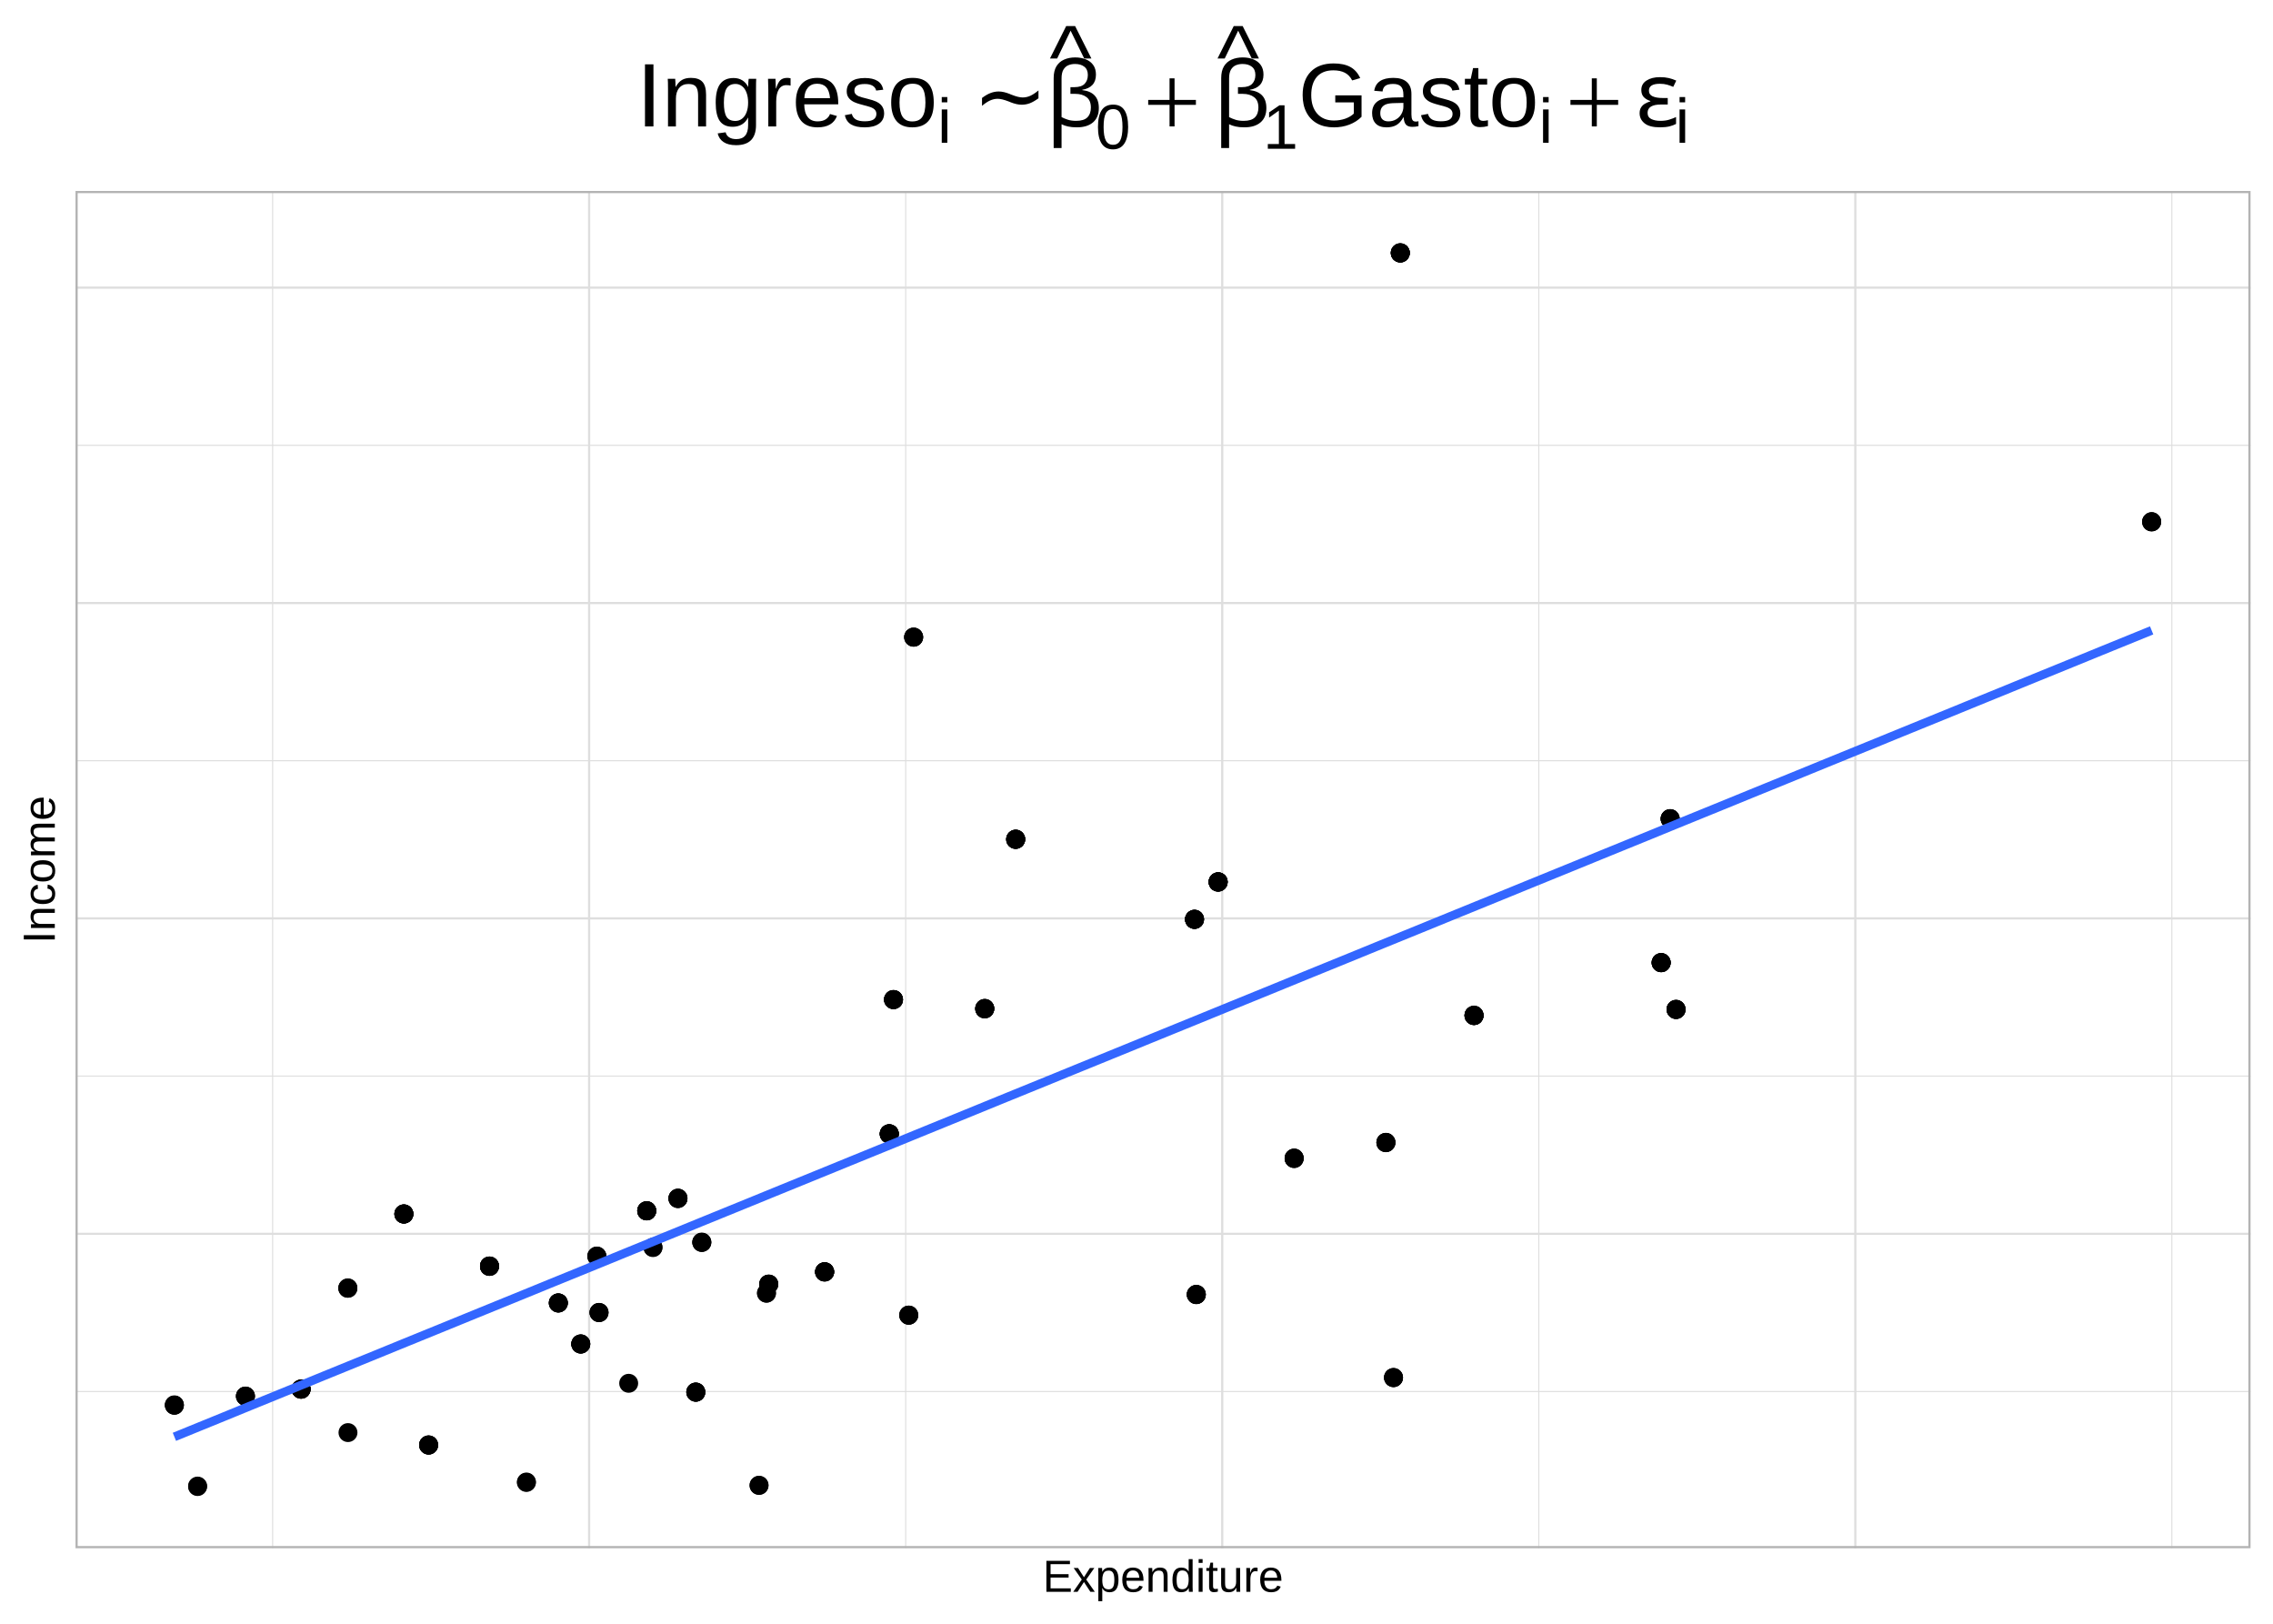
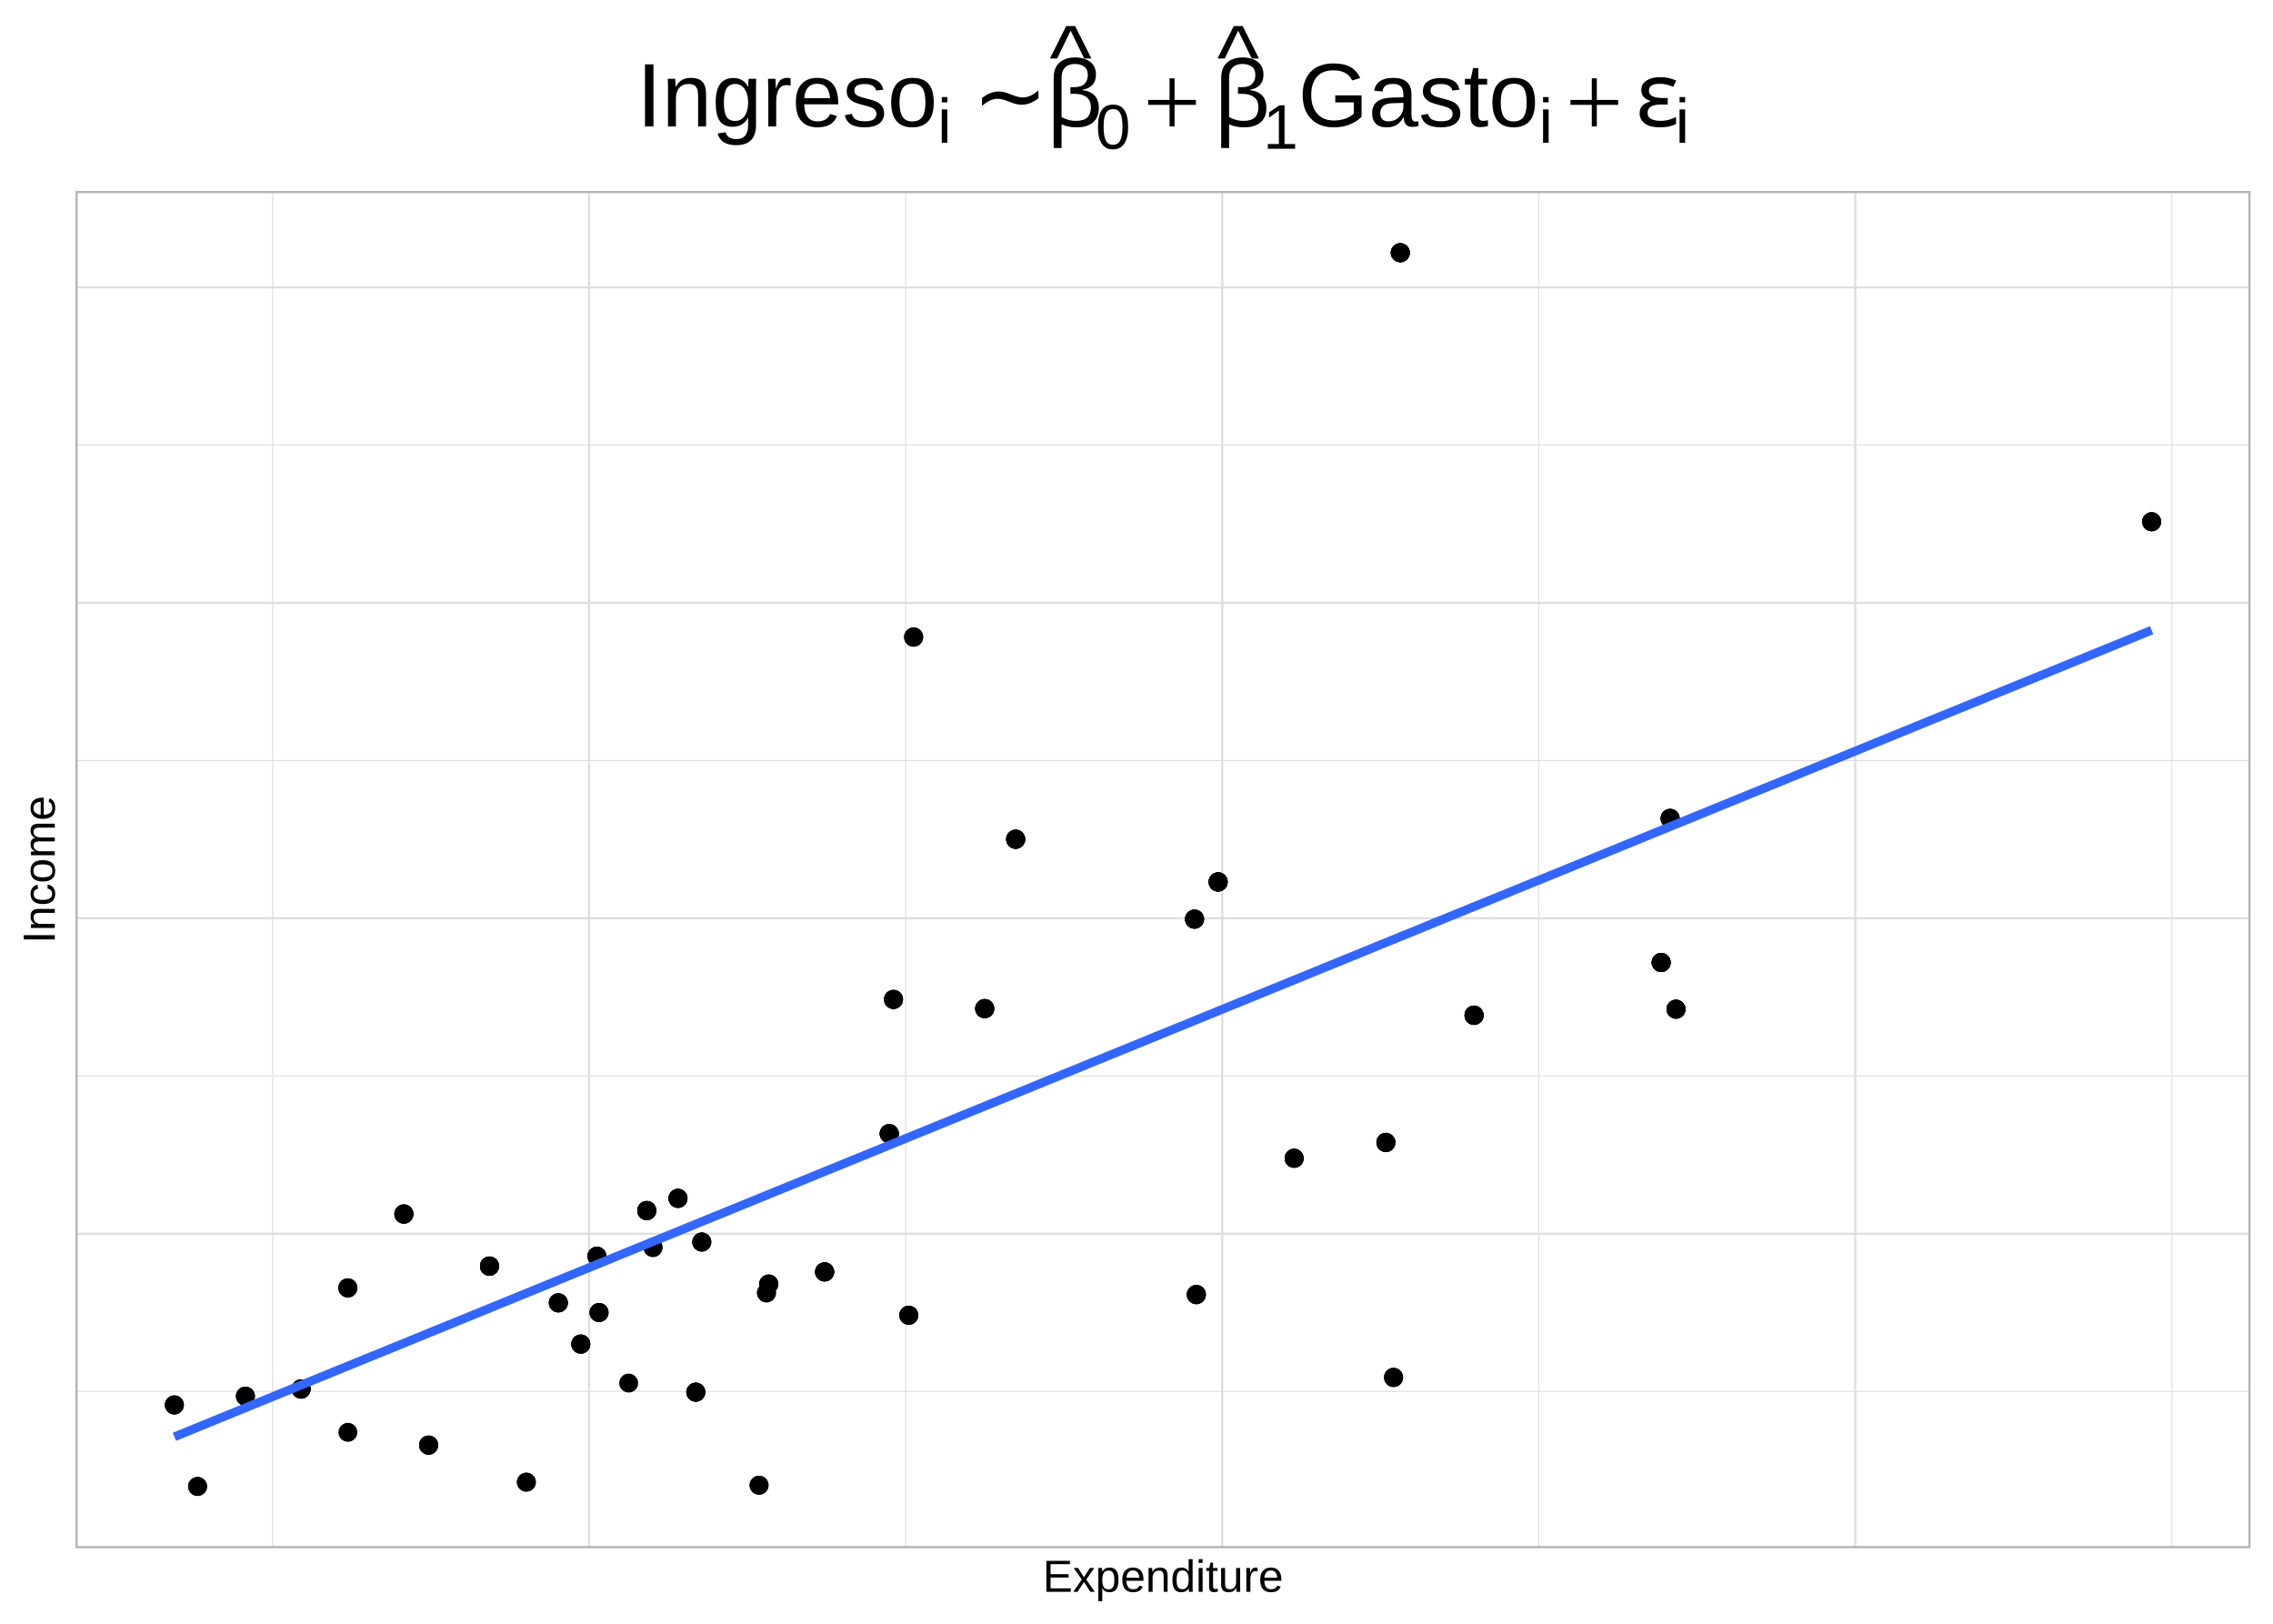
<svg xmlns="http://www.w3.org/2000/svg" width="504.00pt" height="360.00pt" viewBox="0 0 504.00 360.00">
  <g class="svglite">
    <defs>
      <style type="text/css">
    .svglite line, .svglite polyline, .svglite polygon, .svglite path, .svglite rect, .svglite circle {
      fill: none;
      stroke: #000000;
      stroke-linecap: round;
      stroke-linejoin: round;
      stroke-miterlimit: 10.00;
    }
    .svglite text {
      white-space: pre;
    }
    .svglite g.glyphgroup path {
      fill: inherit;
      stroke: none;
    }
  </style>
    </defs>
    <rect width="100%" height="100%" style="stroke: none; fill: #FFFFFF;" />
    <defs>
      <clipPath id="cpMC4wMHw1MDQuMDB8MC4wMHwzNjAuMDA=">
        <rect x="0.00" y="0.00" width="504.00" height="360.00" />
      </clipPath>
    </defs>
    <g clip-path="url(#cpMC4wMHw1MDQuMDB8MC4wMHwzNjAuMDA=)">
      <rect x="0" y="0.00" width="504.00" height="360.00" style="stroke-width: 0.97; stroke: #FFFFFF; fill: #FFFFFF;" />
    </g>
    <defs>
      <clipPath id="cpMTYuNzR8NDk5LjAyfDQyLjM0fDM0My4yNg==">
        <rect x="16.74" y="42.34" width="482.28" height="300.92" />
      </clipPath>
    </defs>
    <g clip-path="url(#cpMTYuNzR8NDk5LjAyfDQyLjM0fDM0My4yNg==)">
      <rect x="16.74" y="42.34" width="482.28" height="300.92" style="stroke-width: 0.97; stroke: none; fill: #FFFFFF;" />
-       <polyline points="16.74,308.51 499.02,308.51 " style="stroke-width: 0.24; stroke: #DEDEDE; stroke-linecap: butt;" />
-       <polyline points="16.74,238.58 499.02,238.58 " style="stroke-width: 0.24; stroke: #DEDEDE; stroke-linecap: butt;" />
-       <polyline points="16.74,168.66 499.02,168.66 " style="stroke-width: 0.24; stroke: #DEDEDE; stroke-linecap: butt;" />
-       <polyline points="16.74,98.73 499.02,98.73 " style="stroke-width: 0.24; stroke: #DEDEDE; stroke-linecap: butt;" />
+       <polyline points="16.74,308.49 499.02,308.49 " style="stroke-width: 0.24; stroke: #DEDEDE; stroke-linecap: butt;" />
+       <polyline points="16.74,238.56 499.02,238.56 " style="stroke-width: 0.24; stroke: #DEDEDE; stroke-linecap: butt;" />
+       <polyline points="16.74,168.63 499.02,168.63 " style="stroke-width: 0.24; stroke: #DEDEDE; stroke-linecap: butt;" />
+       <polyline points="16.74,98.69 499.02,98.69 " style="stroke-width: 0.24; stroke: #DEDEDE; stroke-linecap: butt;" />
      <polyline points="60.45,343.26 60.45,42.34 " style="stroke-width: 0.24; stroke: #DEDEDE; stroke-linecap: butt;" />
      <polyline points="200.82,343.26 200.82,42.34 " style="stroke-width: 0.24; stroke: #DEDEDE; stroke-linecap: butt;" />
      <polyline points="341.20,343.26 341.20,42.34 " style="stroke-width: 0.24; stroke: #DEDEDE; stroke-linecap: butt;" />
      <polyline points="481.57,343.26 481.57,42.34 " style="stroke-width: 0.24; stroke: #DEDEDE; stroke-linecap: butt;" />
-       <polyline points="16.74,273.55 499.02,273.55 " style="stroke-width: 0.48; stroke: #DEDEDE; stroke-linecap: butt;" />
-       <polyline points="16.74,203.62 499.02,203.62 " style="stroke-width: 0.48; stroke: #DEDEDE; stroke-linecap: butt;" />
-       <polyline points="16.74,133.70 499.02,133.70 " style="stroke-width: 0.48; stroke: #DEDEDE; stroke-linecap: butt;" />
-       <polyline points="16.74,63.77 499.02,63.77 " style="stroke-width: 0.48; stroke: #DEDEDE; stroke-linecap: butt;" />
+       <polyline points="16.74,273.53 499.02,273.53 " style="stroke-width: 0.48; stroke: #DEDEDE; stroke-linecap: butt;" />
+       <polyline points="16.74,203.59 499.02,203.59 " style="stroke-width: 0.48; stroke: #DEDEDE; stroke-linecap: butt;" />
+       <polyline points="16.74,133.66 499.02,133.66 " style="stroke-width: 0.48; stroke: #DEDEDE; stroke-linecap: butt;" />
+       <polyline points="16.74,63.72 499.02,63.72 " style="stroke-width: 0.48; stroke: #DEDEDE; stroke-linecap: butt;" />
      <polyline points="130.63,343.26 130.63,42.34 " style="stroke-width: 0.48; stroke: #DEDEDE; stroke-linecap: butt;" />
      <polyline points="271.01,343.26 271.01,42.34 " style="stroke-width: 0.48; stroke: #DEDEDE; stroke-linecap: butt;" />
-       <polyline points="411.39,343.26 411.39,42.34 " style="stroke-width: 0.48; stroke: #DEDEDE; stroke-linecap: butt;" />
-       <circle cx="198.13" cy="221.63" r="1.78" style="stroke-width: 0.64; fill: #000000;" />
-       <circle cx="198.11" cy="221.59" r="1.78" style="stroke-width: 0.64; fill: #000000;" />
+       <polyline points="411.38,343.26 411.38,42.34 " style="stroke-width: 0.48; stroke: #DEDEDE; stroke-linecap: butt;" />
+       <circle cx="198.12" cy="221.56" r="1.78" style="stroke-width: 0.64; fill: #000000;" />
+       <circle cx="198.13" cy="221.57" r="1.78" style="stroke-width: 0.64; fill: #000000;" />
      <circle cx="198.12" cy="221.61" r="1.78" style="stroke-width: 0.64; fill: #000000;" />
-       <circle cx="198.12" cy="221.64" r="1.78" style="stroke-width: 0.64; fill: #000000;" />
-       <circle cx="197.17" cy="251.34" r="1.78" style="stroke-width: 0.64; fill: #000000;" />
-       <circle cx="197.18" cy="251.40" r="1.78" style="stroke-width: 0.64; fill: #000000;" />
-       <circle cx="197.17" cy="251.44" r="1.78" style="stroke-width: 0.64; fill: #000000;" />
+       <circle cx="198.11" cy="221.60" r="1.78" style="stroke-width: 0.64; fill: #000000;" />
+       <circle cx="197.17" cy="251.30" r="1.78" style="stroke-width: 0.64; fill: #000000;" />
+       <circle cx="197.19" cy="251.35" r="1.78" style="stroke-width: 0.64; fill: #000000;" />
      <circle cx="197.18" cy="251.39" r="1.78" style="stroke-width: 0.64; fill: #000000;" />
-       <circle cx="197.19" cy="251.36" r="1.78" style="stroke-width: 0.64; fill: #000000;" />
-       <circle cx="197.18" cy="251.41" r="1.78" style="stroke-width: 0.64; fill: #000000;" />
-       <circle cx="168.30" cy="329.32" r="1.78" style="stroke-width: 0.64; fill: #000000;" />
-       <circle cx="168.31" cy="329.31" r="1.78" style="stroke-width: 0.64; fill: #000000;" />
-       <circle cx="144.79" cy="276.60" r="1.78" style="stroke-width: 0.64; fill: #000000;" />
-       <circle cx="144.79" cy="276.52" r="1.78" style="stroke-width: 0.64; fill: #000000;" />
-       <circle cx="150.33" cy="265.62" r="1.78" style="stroke-width: 0.64; fill: #000000;" />
-       <circle cx="150.32" cy="265.73" r="1.78" style="stroke-width: 0.64; fill: #000000;" />
-       <circle cx="150.34" cy="265.67" r="1.78" style="stroke-width: 0.64; fill: #000000;" />
-       <circle cx="150.32" cy="265.74" r="1.78" style="stroke-width: 0.64; fill: #000000;" />
-       <circle cx="132.82" cy="290.97" r="1.78" style="stroke-width: 0.64; fill: #000000;" />
-       <circle cx="132.82" cy="291.03" r="1.78" style="stroke-width: 0.64; fill: #000000;" />
-       <circle cx="132.83" cy="291.00" r="1.78" style="stroke-width: 0.64; fill: #000000;" />
-       <circle cx="54.43" cy="309.53" r="1.78" style="stroke-width: 0.64; fill: #000000;" />
-       <circle cx="54.42" cy="309.52" r="1.78" style="stroke-width: 0.64; fill: #000000;" />
-       <circle cx="54.42" cy="309.58" r="1.78" style="stroke-width: 0.64; fill: #000000;" />
-       <circle cx="182.84" cy="281.96" r="1.78" style="stroke-width: 0.64; fill: #000000;" />
-       <circle cx="182.85" cy="281.96" r="1.78" style="stroke-width: 0.64; fill: #000000;" />
-       <circle cx="182.85" cy="282.02" r="1.78" style="stroke-width: 0.64; fill: #000000;" />
-       <circle cx="182.84" cy="281.98" r="1.78" style="stroke-width: 0.64; fill: #000000;" />
-       <circle cx="182.84" cy="282.03" r="1.78" style="stroke-width: 0.64; fill: #000000;" />
-       <circle cx="182.85" cy="281.96" r="1.78" style="stroke-width: 0.64; fill: #000000;" />
+       <circle cx="197.17" cy="251.35" r="1.78" style="stroke-width: 0.64; fill: #000000;" />
+       <circle cx="197.18" cy="251.37" r="1.78" style="stroke-width: 0.64; fill: #000000;" />
+       <circle cx="197.18" cy="251.34" r="1.78" style="stroke-width: 0.64; fill: #000000;" />
+       <circle cx="168.30" cy="329.28" r="1.78" style="stroke-width: 0.64; fill: #000000;" />
+       <circle cx="168.32" cy="329.30" r="1.78" style="stroke-width: 0.64; fill: #000000;" />
+       <circle cx="144.79" cy="276.62" r="1.78" style="stroke-width: 0.64; fill: #000000;" />
+       <circle cx="144.80" cy="276.54" r="1.78" style="stroke-width: 0.64; fill: #000000;" />
+       <circle cx="150.33" cy="265.69" r="1.78" style="stroke-width: 0.64; fill: #000000;" />
+       <circle cx="150.34" cy="265.64" r="1.78" style="stroke-width: 0.64; fill: #000000;" />
+       <circle cx="150.34" cy="265.72" r="1.78" style="stroke-width: 0.64; fill: #000000;" />
+       <circle cx="150.33" cy="265.69" r="1.78" style="stroke-width: 0.64; fill: #000000;" />
+       <circle cx="132.83" cy="290.99" r="1.78" style="stroke-width: 0.64; fill: #000000;" />
+       <circle cx="132.83" cy="291.01" r="1.78" style="stroke-width: 0.64; fill: #000000;" />
+       <circle cx="132.82" cy="291.01" r="1.78" style="stroke-width: 0.64; fill: #000000;" />
+       <circle cx="54.42" cy="309.53" r="1.78" style="stroke-width: 0.64; fill: #000000;" />
+       <circle cx="54.42" cy="309.53" r="1.78" style="stroke-width: 0.64; fill: #000000;" />
+       <circle cx="54.42" cy="309.60" r="1.78" style="stroke-width: 0.64; fill: #000000;" />
+       <circle cx="182.85" cy="282.01" r="1.78" style="stroke-width: 0.64; fill: #000000;" />
+       <circle cx="182.84" cy="282.01" r="1.78" style="stroke-width: 0.64; fill: #000000;" />
+       <circle cx="182.85" cy="282.03" r="1.78" style="stroke-width: 0.64; fill: #000000;" />
+       <circle cx="182.83" cy="281.98" r="1.78" style="stroke-width: 0.64; fill: #000000;" />
+       <circle cx="182.85" cy="281.98" r="1.78" style="stroke-width: 0.64; fill: #000000;" />
+       <circle cx="182.84" cy="281.97" r="1.78" style="stroke-width: 0.64; fill: #000000;" />
+       <circle cx="95.04" cy="320.37" r="1.78" style="stroke-width: 0.64; fill: #000000;" />
+       <circle cx="95.04" cy="320.44" r="1.78" style="stroke-width: 0.64; fill: #000000;" />
+       <circle cx="95.04" cy="320.38" r="1.78" style="stroke-width: 0.64; fill: #000000;" />
      <circle cx="95.04" cy="320.41" r="1.78" style="stroke-width: 0.64; fill: #000000;" />
-       <circle cx="95.03" cy="320.35" r="1.78" style="stroke-width: 0.64; fill: #000000;" />
-       <circle cx="95.04" cy="320.36" r="1.78" style="stroke-width: 0.64; fill: #000000;" />
-       <circle cx="95.04" cy="320.37" r="1.78" style="stroke-width: 0.64; fill: #000000;" />
-       <circle cx="286.96" cy="256.75" r="1.78" style="stroke-width: 0.64; fill: #000000;" />
+       <circle cx="286.95" cy="256.80" r="1.78" style="stroke-width: 0.64; fill: #000000;" />
      <circle cx="286.95" cy="256.77" r="1.78" style="stroke-width: 0.64; fill: #000000;" />
-       <circle cx="286.96" cy="256.86" r="1.78" style="stroke-width: 0.64; fill: #000000;" />
-       <circle cx="286.94" cy="256.85" r="1.78" style="stroke-width: 0.64; fill: #000000;" />
-       <circle cx="477.10" cy="115.68" r="1.78" style="stroke-width: 0.64; fill: #000000;" />
-       <circle cx="477.09" cy="115.65" r="1.78" style="stroke-width: 0.64; fill: #000000;" />
-       <circle cx="477.08" cy="115.73" r="1.78" style="stroke-width: 0.64; fill: #000000;" />
-       <circle cx="201.49" cy="291.61" r="1.78" style="stroke-width: 0.64; fill: #000000;" />
-       <circle cx="201.50" cy="291.56" r="1.78" style="stroke-width: 0.64; fill: #000000;" />
-       <circle cx="201.50" cy="291.58" r="1.78" style="stroke-width: 0.64; fill: #000000;" />
-       <circle cx="169.96" cy="286.70" r="1.78" style="stroke-width: 0.64; fill: #000000;" />
-       <circle cx="169.95" cy="286.71" r="1.78" style="stroke-width: 0.64; fill: #000000;" />
-       <circle cx="308.99" cy="305.40" r="1.78" style="stroke-width: 0.64; fill: #000000;" />
-       <circle cx="308.99" cy="305.42" r="1.78" style="stroke-width: 0.64; fill: #000000;" />
-       <circle cx="308.99" cy="305.45" r="1.78" style="stroke-width: 0.64; fill: #000000;" />
-       <circle cx="264.86" cy="203.85" r="1.78" style="stroke-width: 0.64; fill: #000000;" />
-       <circle cx="264.86" cy="203.85" r="1.78" style="stroke-width: 0.64; fill: #000000;" />
-       <circle cx="264.86" cy="203.81" r="1.78" style="stroke-width: 0.64; fill: #000000;" />
+       <circle cx="286.96" cy="256.83" r="1.78" style="stroke-width: 0.64; fill: #000000;" />
+       <circle cx="286.96" cy="256.80" r="1.78" style="stroke-width: 0.64; fill: #000000;" />
+       <circle cx="477.10" cy="115.63" r="1.78" style="stroke-width: 0.64; fill: #000000;" />
+       <circle cx="477.08" cy="115.70" r="1.78" style="stroke-width: 0.64; fill: #000000;" />
+       <circle cx="477.08" cy="115.70" r="1.78" style="stroke-width: 0.64; fill: #000000;" />
+       <circle cx="201.51" cy="291.62" r="1.78" style="stroke-width: 0.64; fill: #000000;" />
+       <circle cx="201.51" cy="291.56" r="1.78" style="stroke-width: 0.64; fill: #000000;" />
+       <circle cx="201.50" cy="291.63" r="1.78" style="stroke-width: 0.64; fill: #000000;" />
+       <circle cx="169.95" cy="286.59" r="1.78" style="stroke-width: 0.64; fill: #000000;" />
+       <circle cx="169.96" cy="286.68" r="1.78" style="stroke-width: 0.64; fill: #000000;" />
+       <circle cx="309.01" cy="305.38" r="1.78" style="stroke-width: 0.64; fill: #000000;" />
+       <circle cx="308.99" cy="305.34" r="1.78" style="stroke-width: 0.64; fill: #000000;" />
+       <circle cx="309.00" cy="305.44" r="1.78" style="stroke-width: 0.64; fill: #000000;" />
+       <circle cx="264.87" cy="203.77" r="1.78" style="stroke-width: 0.64; fill: #000000;" />
+       <circle cx="264.87" cy="203.81" r="1.78" style="stroke-width: 0.64; fill: #000000;" />
+       <circle cx="264.87" cy="203.76" r="1.78" style="stroke-width: 0.64; fill: #000000;" />
+       <circle cx="264.87" cy="203.77" r="1.78" style="stroke-width: 0.64; fill: #000000;" />
      <circle cx="264.86" cy="203.80" r="1.78" style="stroke-width: 0.64; fill: #000000;" />
-       <circle cx="264.88" cy="203.81" r="1.78" style="stroke-width: 0.64; fill: #000000;" />
-       <circle cx="108.55" cy="280.68" r="1.78" style="stroke-width: 0.64; fill: #000000;" />
-       <circle cx="108.54" cy="280.71" r="1.78" style="stroke-width: 0.64; fill: #000000;" />
-       <circle cx="108.54" cy="280.77" r="1.78" style="stroke-width: 0.64; fill: #000000;" />
-       <circle cx="108.55" cy="280.74" r="1.78" style="stroke-width: 0.64; fill: #000000;" />
-       <circle cx="108.53" cy="280.68" r="1.78" style="stroke-width: 0.64; fill: #000000;" />
-       <circle cx="108.54" cy="280.78" r="1.78" style="stroke-width: 0.64; fill: #000000;" />
-       <circle cx="170.45" cy="284.71" r="1.78" style="stroke-width: 0.64; fill: #000000;" />
+       <circle cx="108.53" cy="280.73" r="1.78" style="stroke-width: 0.64; fill: #000000;" />
+       <circle cx="108.53" cy="280.65" r="1.78" style="stroke-width: 0.64; fill: #000000;" />
+       <circle cx="108.53" cy="280.74" r="1.78" style="stroke-width: 0.64; fill: #000000;" />
+       <circle cx="108.54" cy="280.70" r="1.78" style="stroke-width: 0.64; fill: #000000;" />
+       <circle cx="108.55" cy="280.76" r="1.78" style="stroke-width: 0.64; fill: #000000;" />
+       <circle cx="108.54" cy="280.69" r="1.78" style="stroke-width: 0.64; fill: #000000;" />
+       <circle cx="170.45" cy="284.69" r="1.78" style="stroke-width: 0.64; fill: #000000;" />
+       <circle cx="170.46" cy="284.69" r="1.78" style="stroke-width: 0.64; fill: #000000;" />
      <circle cx="170.45" cy="284.73" r="1.78" style="stroke-width: 0.64; fill: #000000;" />
-       <circle cx="170.46" cy="284.68" r="1.78" style="stroke-width: 0.64; fill: #000000;" />
-       <circle cx="170.46" cy="284.75" r="1.78" style="stroke-width: 0.64; fill: #000000;" />
-       <circle cx="154.28" cy="308.67" r="1.78" style="stroke-width: 0.64; fill: #000000;" />
+       <circle cx="170.46" cy="284.67" r="1.78" style="stroke-width: 0.64; fill: #000000;" />
+       <circle cx="154.28" cy="308.66" r="1.78" style="stroke-width: 0.64; fill: #000000;" />
+       <circle cx="154.28" cy="308.65" r="1.78" style="stroke-width: 0.64; fill: #000000;" />
      <circle cx="154.29" cy="308.66" r="1.78" style="stroke-width: 0.64; fill: #000000;" />
-       <circle cx="154.27" cy="308.61" r="1.78" style="stroke-width: 0.64; fill: #000000;" />
-       <circle cx="154.28" cy="308.66" r="1.78" style="stroke-width: 0.64; fill: #000000;" />
-       <circle cx="218.34" cy="223.69" r="1.78" style="stroke-width: 0.64; fill: #000000;" />
-       <circle cx="218.35" cy="223.69" r="1.78" style="stroke-width: 0.64; fill: #000000;" />
-       <circle cx="218.35" cy="223.59" r="1.78" style="stroke-width: 0.64; fill: #000000;" />
-       <circle cx="218.35" cy="223.58" r="1.78" style="stroke-width: 0.64; fill: #000000;" />
-       <circle cx="218.35" cy="223.59" r="1.78" style="stroke-width: 0.64; fill: #000000;" />
-       <circle cx="225.20" cy="186.12" r="1.78" style="stroke-width: 0.64; fill: #000000;" />
-       <circle cx="225.22" cy="186.03" r="1.78" style="stroke-width: 0.64; fill: #000000;" />
-       <circle cx="225.21" cy="186.09" r="1.78" style="stroke-width: 0.64; fill: #000000;" />
-       <circle cx="225.20" cy="186.09" r="1.78" style="stroke-width: 0.64; fill: #000000;" />
-       <circle cx="225.22" cy="186.05" r="1.78" style="stroke-width: 0.64; fill: #000000;" />
-       <circle cx="66.77" cy="308.01" r="1.78" style="stroke-width: 0.64; fill: #000000;" />
-       <circle cx="66.76" cy="307.98" r="1.78" style="stroke-width: 0.64; fill: #000000;" />
+       <circle cx="154.27" cy="308.65" r="1.78" style="stroke-width: 0.64; fill: #000000;" />
+       <circle cx="218.34" cy="223.58" r="1.78" style="stroke-width: 0.64; fill: #000000;" />
+       <circle cx="218.34" cy="223.64" r="1.78" style="stroke-width: 0.64; fill: #000000;" />
+       <circle cx="218.34" cy="223.61" r="1.78" style="stroke-width: 0.64; fill: #000000;" />
+       <circle cx="218.34" cy="223.62" r="1.78" style="stroke-width: 0.64; fill: #000000;" />
+       <circle cx="218.34" cy="223.67" r="1.78" style="stroke-width: 0.64; fill: #000000;" />
+       <circle cx="225.20" cy="186.11" r="1.78" style="stroke-width: 0.64; fill: #000000;" />
+       <circle cx="225.21" cy="186.05" r="1.78" style="stroke-width: 0.64; fill: #000000;" />
+       <circle cx="225.22" cy="186.09" r="1.78" style="stroke-width: 0.64; fill: #000000;" />
+       <circle cx="225.21" cy="186.02" r="1.78" style="stroke-width: 0.64; fill: #000000;" />
+       <circle cx="225.20" cy="186.07" r="1.78" style="stroke-width: 0.64; fill: #000000;" />
+       <circle cx="66.75" cy="307.92" r="1.78" style="stroke-width: 0.64; fill: #000000;" />
+       <circle cx="66.76" cy="307.99" r="1.78" style="stroke-width: 0.64; fill: #000000;" />
      <circle cx="66.75" cy="308.01" r="1.78" style="stroke-width: 0.64; fill: #000000;" />
-       <circle cx="66.77" cy="307.94" r="1.78" style="stroke-width: 0.64; fill: #000000;" />
+       <circle cx="66.77" cy="307.90" r="1.78" style="stroke-width: 0.64; fill: #000000;" />
      <circle cx="66.76" cy="307.99" r="1.78" style="stroke-width: 0.64; fill: #000000;" />
-       <circle cx="123.80" cy="288.89" r="1.78" style="stroke-width: 0.64; fill: #000000;" />
-       <circle cx="123.79" cy="288.85" r="1.78" style="stroke-width: 0.64; fill: #000000;" />
+       <circle cx="123.80" cy="288.82" r="1.78" style="stroke-width: 0.64; fill: #000000;" />
+       <circle cx="123.81" cy="288.85" r="1.78" style="stroke-width: 0.64; fill: #000000;" />
+       <circle cx="123.81" cy="288.88" r="1.78" style="stroke-width: 0.64; fill: #000000;" />
      <circle cx="123.80" cy="288.88" r="1.78" style="stroke-width: 0.64; fill: #000000;" />
-       <circle cx="123.81" cy="288.89" r="1.78" style="stroke-width: 0.64; fill: #000000;" />
-       <circle cx="326.84" cy="225.15" r="1.78" style="stroke-width: 0.64; fill: #000000;" />
+       <circle cx="326.84" cy="225.07" r="1.78" style="stroke-width: 0.64; fill: #000000;" />
      <circle cx="326.84" cy="225.14" r="1.78" style="stroke-width: 0.64; fill: #000000;" />
-       <circle cx="326.84" cy="225.16" r="1.78" style="stroke-width: 0.64; fill: #000000;" />
-       <circle cx="326.83" cy="225.16" r="1.78" style="stroke-width: 0.64; fill: #000000;" />
-       <circle cx="326.83" cy="225.16" r="1.78" style="stroke-width: 0.64; fill: #000000;" />
-       <circle cx="326.84" cy="225.05" r="1.78" style="stroke-width: 0.64; fill: #000000;" />
-       <circle cx="128.77" cy="297.97" r="1.78" style="stroke-width: 0.64; fill: #000000;" />
+       <circle cx="326.85" cy="225.07" r="1.78" style="stroke-width: 0.64; fill: #000000;" />
+       <circle cx="326.84" cy="225.14" r="1.78" style="stroke-width: 0.64; fill: #000000;" />
+       <circle cx="326.85" cy="225.03" r="1.78" style="stroke-width: 0.64; fill: #000000;" />
+       <circle cx="326.84" cy="225.13" r="1.78" style="stroke-width: 0.64; fill: #000000;" />
      <circle cx="128.78" cy="297.96" r="1.78" style="stroke-width: 0.64; fill: #000000;" />
-       <circle cx="128.78" cy="297.96" r="1.78" style="stroke-width: 0.64; fill: #000000;" />
-       <circle cx="128.77" cy="298.01" r="1.78" style="stroke-width: 0.64; fill: #000000;" />
+       <circle cx="128.78" cy="298.04" r="1.78" style="stroke-width: 0.64; fill: #000000;" />
+       <circle cx="128.78" cy="297.97" r="1.78" style="stroke-width: 0.64; fill: #000000;" />
+       <circle cx="128.78" cy="298.03" r="1.78" style="stroke-width: 0.64; fill: #000000;" />
+       <circle cx="202.59" cy="141.18" r="1.78" style="stroke-width: 0.64; fill: #000000;" />
      <circle cx="202.59" cy="141.27" r="1.78" style="stroke-width: 0.64; fill: #000000;" />
-       <circle cx="202.58" cy="141.28" r="1.78" style="stroke-width: 0.64; fill: #000000;" />
-       <circle cx="202.59" cy="141.24" r="1.78" style="stroke-width: 0.64; fill: #000000;" />
-       <circle cx="132.34" cy="278.52" r="1.78" style="stroke-width: 0.64; fill: #000000;" />
-       <circle cx="132.35" cy="278.48" r="1.78" style="stroke-width: 0.64; fill: #000000;" />
-       <circle cx="132.34" cy="278.52" r="1.78" style="stroke-width: 0.64; fill: #000000;" />
-       <circle cx="270.09" cy="195.61" r="1.78" style="stroke-width: 0.64; fill: #000000;" />
-       <circle cx="270.11" cy="195.53" r="1.78" style="stroke-width: 0.64; fill: #000000;" />
-       <circle cx="270.09" cy="195.50" r="1.78" style="stroke-width: 0.64; fill: #000000;" />
-       <circle cx="270.11" cy="195.55" r="1.78" style="stroke-width: 0.64; fill: #000000;" />
-       <circle cx="270.11" cy="195.50" r="1.78" style="stroke-width: 0.64; fill: #000000;" />
-       <circle cx="270.11" cy="195.56" r="1.78" style="stroke-width: 0.64; fill: #000000;" />
-       <circle cx="270.10" cy="195.50" r="1.78" style="stroke-width: 0.64; fill: #000000;" />
-       <circle cx="89.55" cy="269.15" r="1.78" style="stroke-width: 0.64; fill: #000000;" />
-       <circle cx="89.55" cy="269.15" r="1.78" style="stroke-width: 0.64; fill: #000000;" />
+       <circle cx="202.57" cy="141.29" r="1.78" style="stroke-width: 0.64; fill: #000000;" />
+       <circle cx="132.36" cy="278.48" r="1.78" style="stroke-width: 0.64; fill: #000000;" />
+       <circle cx="132.35" cy="278.51" r="1.78" style="stroke-width: 0.64; fill: #000000;" />
+       <circle cx="132.35" cy="278.53" r="1.78" style="stroke-width: 0.64; fill: #000000;" />
+       <circle cx="270.10" cy="195.52" r="1.78" style="stroke-width: 0.64; fill: #000000;" />
+       <circle cx="270.10" cy="195.48" r="1.78" style="stroke-width: 0.64; fill: #000000;" />
+       <circle cx="270.11" cy="195.57" r="1.78" style="stroke-width: 0.64; fill: #000000;" />
+       <circle cx="270.10" cy="195.53" r="1.78" style="stroke-width: 0.64; fill: #000000;" />
+       <circle cx="270.10" cy="195.52" r="1.78" style="stroke-width: 0.64; fill: #000000;" />
+       <circle cx="270.10" cy="195.55" r="1.78" style="stroke-width: 0.64; fill: #000000;" />
+       <circle cx="270.10" cy="195.58" r="1.78" style="stroke-width: 0.64; fill: #000000;" />
+       <circle cx="89.55" cy="269.10" r="1.78" style="stroke-width: 0.64; fill: #000000;" />
+       <circle cx="89.57" cy="269.20" r="1.78" style="stroke-width: 0.64; fill: #000000;" />
      <circle cx="89.55" cy="269.14" r="1.78" style="stroke-width: 0.64; fill: #000000;" />
-       <circle cx="89.56" cy="269.12" r="1.78" style="stroke-width: 0.64; fill: #000000;" />
-       <circle cx="89.55" cy="269.19" r="1.78" style="stroke-width: 0.64; fill: #000000;" />
-       <circle cx="139.40" cy="306.69" r="1.78" style="stroke-width: 0.64; fill: #000000;" />
-       <circle cx="77.16" cy="317.62" r="1.78" style="stroke-width: 0.64; fill: #000000;" />
-       <circle cx="368.34" cy="213.45" r="1.78" style="stroke-width: 0.64; fill: #000000;" />
-       <circle cx="368.33" cy="213.43" r="1.78" style="stroke-width: 0.64; fill: #000000;" />
-       <circle cx="368.33" cy="213.45" r="1.78" style="stroke-width: 0.64; fill: #000000;" />
-       <circle cx="368.34" cy="213.40" r="1.78" style="stroke-width: 0.64; fill: #000000;" />
+       <circle cx="89.55" cy="269.22" r="1.78" style="stroke-width: 0.64; fill: #000000;" />
+       <circle cx="89.55" cy="269.16" r="1.78" style="stroke-width: 0.64; fill: #000000;" />
+       <circle cx="139.40" cy="306.64" r="1.78" style="stroke-width: 0.64; fill: #000000;" />
+       <circle cx="77.14" cy="317.56" r="1.78" style="stroke-width: 0.64; fill: #000000;" />
+       <circle cx="368.34" cy="213.42" r="1.78" style="stroke-width: 0.64; fill: #000000;" />
+       <circle cx="368.34" cy="213.38" r="1.78" style="stroke-width: 0.64; fill: #000000;" />
+       <circle cx="368.34" cy="213.36" r="1.78" style="stroke-width: 0.64; fill: #000000;" />
+       <circle cx="368.34" cy="213.42" r="1.78" style="stroke-width: 0.64; fill: #000000;" />
      <circle cx="368.33" cy="213.41" r="1.78" style="stroke-width: 0.64; fill: #000000;" />
-       <circle cx="143.40" cy="268.44" r="1.78" style="stroke-width: 0.64; fill: #000000;" />
-       <circle cx="143.40" cy="268.41" r="1.78" style="stroke-width: 0.64; fill: #000000;" />
-       <circle cx="143.40" cy="268.48" r="1.78" style="stroke-width: 0.64; fill: #000000;" />
-       <circle cx="143.40" cy="268.46" r="1.78" style="stroke-width: 0.64; fill: #000000;" />
-       <circle cx="143.40" cy="268.44" r="1.78" style="stroke-width: 0.64; fill: #000000;" />
-       <circle cx="310.49" cy="56.10" r="1.78" style="stroke-width: 0.64; fill: #000000;" />
+       <circle cx="143.42" cy="268.36" r="1.78" style="stroke-width: 0.64; fill: #000000;" />
+       <circle cx="143.41" cy="268.42" r="1.78" style="stroke-width: 0.64; fill: #000000;" />
+       <circle cx="143.42" cy="268.46" r="1.78" style="stroke-width: 0.64; fill: #000000;" />
+       <circle cx="143.41" cy="268.40" r="1.78" style="stroke-width: 0.64; fill: #000000;" />
+       <circle cx="143.41" cy="268.35" r="1.78" style="stroke-width: 0.64; fill: #000000;" />
+       <circle cx="310.48" cy="56.02" r="1.78" style="stroke-width: 0.64; fill: #000000;" />
+       <circle cx="310.50" cy="56.03" r="1.78" style="stroke-width: 0.64; fill: #000000;" />
+       <circle cx="310.49" cy="56.03" r="1.78" style="stroke-width: 0.64; fill: #000000;" />
+       <circle cx="310.50" cy="56.02" r="1.78" style="stroke-width: 0.64; fill: #000000;" />
      <circle cx="310.49" cy="56.06" r="1.78" style="stroke-width: 0.64; fill: #000000;" />
-       <circle cx="310.50" cy="56.12" r="1.78" style="stroke-width: 0.64; fill: #000000;" />
-       <circle cx="310.49" cy="56.06" r="1.78" style="stroke-width: 0.64; fill: #000000;" />
-       <circle cx="310.49" cy="56.02" r="1.78" style="stroke-width: 0.64; fill: #000000;" />
-       <circle cx="307.29" cy="253.35" r="1.78" style="stroke-width: 0.64; fill: #000000;" />
-       <circle cx="307.30" cy="253.26" r="1.78" style="stroke-width: 0.64; fill: #000000;" />
-       <circle cx="307.29" cy="253.30" r="1.78" style="stroke-width: 0.64; fill: #000000;" />
-       <circle cx="307.31" cy="253.31" r="1.78" style="stroke-width: 0.64; fill: #000000;" />
-       <circle cx="38.67" cy="311.47" r="1.78" style="stroke-width: 0.64; fill: #000000;" />
-       <circle cx="38.67" cy="311.55" r="1.78" style="stroke-width: 0.64; fill: #000000;" />
-       <circle cx="38.66" cy="311.55" r="1.78" style="stroke-width: 0.64; fill: #000000;" />
-       <circle cx="155.61" cy="275.45" r="1.78" style="stroke-width: 0.64; fill: #000000;" />
-       <circle cx="155.61" cy="275.38" r="1.78" style="stroke-width: 0.64; fill: #000000;" />
-       <circle cx="155.62" cy="275.46" r="1.78" style="stroke-width: 0.64; fill: #000000;" />
-       <circle cx="265.26" cy="286.99" r="1.78" style="stroke-width: 0.64; fill: #000000;" />
-       <circle cx="265.26" cy="287.01" r="1.78" style="stroke-width: 0.64; fill: #000000;" />
-       <circle cx="265.26" cy="287.05" r="1.78" style="stroke-width: 0.64; fill: #000000;" />
-       <circle cx="265.26" cy="286.98" r="1.78" style="stroke-width: 0.64; fill: #000000;" />
-       <circle cx="371.64" cy="223.81" r="1.78" style="stroke-width: 0.64; fill: #000000;" />
-       <circle cx="371.64" cy="223.83" r="1.78" style="stroke-width: 0.64; fill: #000000;" />
-       <circle cx="371.64" cy="223.81" r="1.78" style="stroke-width: 0.64; fill: #000000;" />
-       <circle cx="371.63" cy="223.75" r="1.78" style="stroke-width: 0.64; fill: #000000;" />
-       <circle cx="77.13" cy="285.53" r="1.78" style="stroke-width: 0.64; fill: #000000;" />
-       <circle cx="77.13" cy="285.62" r="1.78" style="stroke-width: 0.64; fill: #000000;" />
-       <circle cx="77.12" cy="285.61" r="1.78" style="stroke-width: 0.64; fill: #000000;" />
+       <circle cx="307.30" cy="253.33" r="1.78" style="stroke-width: 0.64; fill: #000000;" />
+       <circle cx="307.29" cy="253.26" r="1.78" style="stroke-width: 0.64; fill: #000000;" />
+       <circle cx="307.29" cy="253.25" r="1.78" style="stroke-width: 0.64; fill: #000000;" />
+       <circle cx="307.31" cy="253.33" r="1.78" style="stroke-width: 0.64; fill: #000000;" />
+       <circle cx="38.66" cy="311.47" r="1.78" style="stroke-width: 0.64; fill: #000000;" />
+       <circle cx="38.67" cy="311.48" r="1.78" style="stroke-width: 0.64; fill: #000000;" />
+       <circle cx="38.66" cy="311.52" r="1.78" style="stroke-width: 0.64; fill: #000000;" />
+       <circle cx="155.60" cy="275.35" r="1.78" style="stroke-width: 0.64; fill: #000000;" />
+       <circle cx="155.61" cy="275.42" r="1.78" style="stroke-width: 0.64; fill: #000000;" />
+       <circle cx="155.62" cy="275.35" r="1.78" style="stroke-width: 0.64; fill: #000000;" />
+       <circle cx="265.27" cy="287.00" r="1.78" style="stroke-width: 0.64; fill: #000000;" />
+       <circle cx="265.28" cy="287.06" r="1.78" style="stroke-width: 0.64; fill: #000000;" />
+       <circle cx="265.27" cy="286.96" r="1.78" style="stroke-width: 0.64; fill: #000000;" />
+       <circle cx="265.26" cy="287.06" r="1.78" style="stroke-width: 0.64; fill: #000000;" />
+       <circle cx="371.63" cy="223.78" r="1.78" style="stroke-width: 0.64; fill: #000000;" />
+       <circle cx="371.62" cy="223.74" r="1.78" style="stroke-width: 0.64; fill: #000000;" />
+       <circle cx="371.63" cy="223.73" r="1.78" style="stroke-width: 0.64; fill: #000000;" />
+       <circle cx="371.62" cy="223.74" r="1.78" style="stroke-width: 0.64; fill: #000000;" />
+       <circle cx="77.11" cy="285.50" r="1.78" style="stroke-width: 0.64; fill: #000000;" />
+       <circle cx="77.13" cy="285.57" r="1.78" style="stroke-width: 0.64; fill: #000000;" />
+       <circle cx="77.13" cy="285.57" r="1.78" style="stroke-width: 0.64; fill: #000000;" />
+       <circle cx="43.81" cy="329.54" r="1.78" style="stroke-width: 0.64; fill: #000000;" />
      <circle cx="43.81" cy="329.58" r="1.78" style="stroke-width: 0.64; fill: #000000;" />
-       <circle cx="43.82" cy="329.48" r="1.78" style="stroke-width: 0.64; fill: #000000;" />
-       <circle cx="370.34" cy="181.55" r="1.78" style="stroke-width: 0.64; fill: #000000;" />
-       <circle cx="370.32" cy="181.50" r="1.78" style="stroke-width: 0.64; fill: #000000;" />
-       <circle cx="370.32" cy="181.55" r="1.78" style="stroke-width: 0.64; fill: #000000;" />
-       <circle cx="370.34" cy="181.49" r="1.78" style="stroke-width: 0.64; fill: #000000;" />
-       <circle cx="116.73" cy="328.58" r="1.78" style="stroke-width: 0.64; fill: #000000;" />
-       <circle cx="116.72" cy="328.67" r="1.78" style="stroke-width: 0.64; fill: #000000;" />
-       <polyline points="38.67,318.56 44.22,316.30 49.77,314.04 55.31,311.77 60.86,309.51 66.41,307.25 71.96,304.98 77.51,302.72 83.06,300.46 88.61,298.19 94.16,295.93 99.71,293.67 105.26,291.40 110.81,289.14 116.36,286.88 121.91,284.61 127.46,282.35 133.01,280.09 138.56,277.82 144.11,275.56 149.66,273.30 155.21,271.03 160.76,268.77 166.31,266.51 171.86,264.24 177.41,261.98 182.96,259.72 188.51,257.45 194.06,255.19 199.61,252.93 205.16,250.66 210.71,248.40 216.25,246.14 221.80,243.87 227.35,241.61 232.90,239.35 238.45,237.08 244.00,234.82 249.55,232.56 255.10,230.29 260.65,228.03 266.20,225.77 271.75,223.50 277.30,221.24 282.85,218.98 288.40,216.71 293.95,214.45 299.50,212.19 305.05,209.92 310.60,207.66 316.15,205.40 321.70,203.13 327.25,200.87 332.80,198.61 338.35,196.34 343.90,194.08 349.45,191.82 355.00,189.55 360.55,187.29 366.10,185.03 371.64,182.76 377.19,180.50 382.74,178.24 388.29,175.97 393.84,173.71 399.39,171.45 404.94,169.18 410.49,166.92 416.04,164.66 421.59,162.39 427.14,160.13 432.69,157.87 438.24,155.60 443.79,153.34 449.34,151.07 454.89,148.81 460.44,146.55 465.99,144.28 471.54,142.02 477.09,139.76 " style="stroke-width: 1.94; stroke: #3366FF; stroke-linecap: butt;" />
+       <circle cx="370.33" cy="181.48" r="1.78" style="stroke-width: 0.64; fill: #000000;" />
+       <circle cx="370.32" cy="181.40" r="1.78" style="stroke-width: 0.64; fill: #000000;" />
+       <circle cx="370.33" cy="181.43" r="1.78" style="stroke-width: 0.64; fill: #000000;" />
+       <circle cx="370.31" cy="181.48" r="1.78" style="stroke-width: 0.64; fill: #000000;" />
+       <circle cx="116.72" cy="328.61" r="1.78" style="stroke-width: 0.64; fill: #000000;" />
+       <circle cx="116.71" cy="328.61" r="1.78" style="stroke-width: 0.64; fill: #000000;" />
+       <polyline points="38.67,318.55 44.22,316.29 49.77,314.02 55.31,311.76 60.86,309.49 66.41,307.23 71.96,304.97 77.51,302.70 83.06,300.44 88.61,298.18 94.16,295.91 99.71,293.65 105.26,291.39 110.81,289.12 116.36,286.86 121.91,284.59 127.46,282.33 133.01,280.07 138.56,277.80 144.11,275.54 149.66,273.28 155.21,271.01 160.76,268.75 166.31,266.49 171.86,264.22 177.41,261.96 182.96,259.69 188.51,257.43 194.06,255.17 199.61,252.90 205.16,250.64 210.70,248.38 216.25,246.11 221.80,243.85 227.35,241.59 232.90,239.32 238.45,237.06 244.00,234.79 249.55,232.53 255.10,230.27 260.65,228.00 266.20,225.74 271.75,223.48 277.30,221.21 282.85,218.95 288.40,216.69 293.95,214.42 299.50,212.16 305.05,209.89 310.60,207.63 316.15,205.37 321.70,203.10 327.25,200.84 332.80,198.58 338.35,196.31 343.90,194.05 349.45,191.79 355.00,189.52 360.54,187.26 366.09,184.99 371.64,182.73 377.19,180.47 382.74,178.20 388.29,175.94 393.84,173.68 399.39,171.41 404.94,169.15 410.49,166.89 416.04,164.62 421.59,162.36 427.14,160.09 432.69,157.83 438.24,155.57 443.79,153.30 449.34,151.04 454.89,148.78 460.44,146.51 465.99,144.25 471.54,141.99 477.09,139.72 " style="stroke-width: 1.94; stroke: #3366FF; stroke-linecap: butt;" />
      <rect x="16.74" y="42.34" width="482.28" height="300.92" style="stroke-width: 0.97; stroke: #B3B3B3;" />
    </g>
    <g clip-path="url(#cpMC4wMHw1MDQuMDB8MC4wMHwzNjAuMDA=)">
      <text x="257.88" y="352.92" text-anchor="middle" style="font-size: 10.00px; font-family: &quot;Arial&quot;;" textLength="53.38px" lengthAdjust="spacingAndGlyphs">Expenditure</text>
      <text transform="translate(12.15,192.80) rotate(-90)" text-anchor="middle" style="font-size: 10.00px; font-family: &quot;Arial&quot;;" textLength="32.80px" lengthAdjust="spacingAndGlyphs">Income</text>
      <text x="141.17" y="28.03" style="font-size: 20.00px; font-family: &quot;Arial&quot;;" textLength="5.56px" lengthAdjust="spacingAndGlyphs">I</text>
      <text x="146.73" y="28.03" style="font-size: 20.00px; font-family: &quot;Arial&quot;;" textLength="11.12px" lengthAdjust="spacingAndGlyphs">n</text>
      <text x="157.85" y="28.03" style="font-size: 20.00px; font-family: &quot;Arial&quot;;" textLength="11.12px" lengthAdjust="spacingAndGlyphs">g</text>
      <text x="168.97" y="28.03" style="font-size: 20.00px; font-family: &quot;Arial&quot;;" textLength="6.66px" lengthAdjust="spacingAndGlyphs">r</text>
      <text x="175.63" y="28.03" style="font-size: 20.00px; font-family: &quot;Arial&quot;;" textLength="11.12px" lengthAdjust="spacingAndGlyphs">e</text>
      <text x="186.76" y="28.03" style="font-size: 20.00px; font-family: &quot;Arial&quot;;" textLength="10.00px" lengthAdjust="spacingAndGlyphs">s</text>
      <text x="196.76" y="28.03" style="font-size: 20.00px; font-family: &quot;Arial&quot;;" textLength="11.12px" lengthAdjust="spacingAndGlyphs">o</text>
      <text x="207.88" y="31.66" style="font-size: 14.00px; font-family: &quot;Arial&quot;;" textLength="3.11px" lengthAdjust="spacingAndGlyphs">i</text>
      <text x="215.62" y="28.03" style="font-size: 20.00px; font-family: &quot;Arial&quot;;" textLength="11.00px" lengthAdjust="spacingAndGlyphs">∼</text>
      <text x="231.93" y="28.03" style="font-size: 20.00px; font-family: &quot;Symbol&quot;;" textLength="10.98px" lengthAdjust="spacingAndGlyphs">β</text>
      <text x="232.72" y="19.55" style="font-size: 20.00px; font-family: &quot;Arial&quot;;" textLength="9.39px" lengthAdjust="spacingAndGlyphs">^</text>
      <text x="242.91" y="32.98" style="font-size: 14.00px; font-family: &quot;Arial&quot;;" textLength="7.78px" lengthAdjust="spacingAndGlyphs">0</text>
      <text x="254.39" y="28.03" style="font-size: 20.00px; font-family: &quot;Symbol&quot;;" textLength="10.98px" lengthAdjust="spacingAndGlyphs">+</text>
      <text x="269.08" y="28.03" style="font-size: 20.00px; font-family: &quot;Symbol&quot;;" textLength="10.98px" lengthAdjust="spacingAndGlyphs">β</text>
      <text x="269.87" y="19.55" style="font-size: 20.00px; font-family: &quot;Arial&quot;;" textLength="9.39px" lengthAdjust="spacingAndGlyphs">^</text>
      <text x="280.06" y="32.98" style="font-size: 14.00px; font-family: &quot;Arial&quot;;" textLength="7.78px" lengthAdjust="spacingAndGlyphs">1</text>
      <text x="287.84" y="28.03" style="font-size: 20.00px; font-family: &quot;Arial&quot;;" textLength="15.56px" lengthAdjust="spacingAndGlyphs">G</text>
      <text x="303.40" y="28.03" style="font-size: 20.00px; font-family: &quot;Arial&quot;;" textLength="11.12px" lengthAdjust="spacingAndGlyphs">a</text>
      <text x="314.52" y="28.03" style="font-size: 20.00px; font-family: &quot;Arial&quot;;" textLength="10.00px" lengthAdjust="spacingAndGlyphs">s</text>
      <text x="324.52" y="28.03" style="font-size: 20.00px; font-family: &quot;Arial&quot;;" textLength="5.56px" lengthAdjust="spacingAndGlyphs">t</text>
      <text x="330.08" y="28.03" style="font-size: 20.00px; font-family: &quot;Arial&quot;;" textLength="11.12px" lengthAdjust="spacingAndGlyphs">o</text>
      <text x="341.21" y="31.66" style="font-size: 14.00px; font-family: &quot;Arial&quot;;" textLength="3.11px" lengthAdjust="spacingAndGlyphs">i</text>
      <text x="348.02" y="28.03" style="font-size: 20.00px; font-family: &quot;Symbol&quot;;" textLength="10.98px" lengthAdjust="spacingAndGlyphs">+</text>
      <text x="362.70" y="28.03" style="font-size: 20.00px; font-family: &quot;Symbol&quot;;" textLength="8.78px" lengthAdjust="spacingAndGlyphs">ε</text>
      <text x="371.48" y="31.66" style="font-size: 14.00px; font-family: &quot;Arial&quot;;" textLength="3.11px" lengthAdjust="spacingAndGlyphs">i</text>
    </g>
  </g>
</svg>
